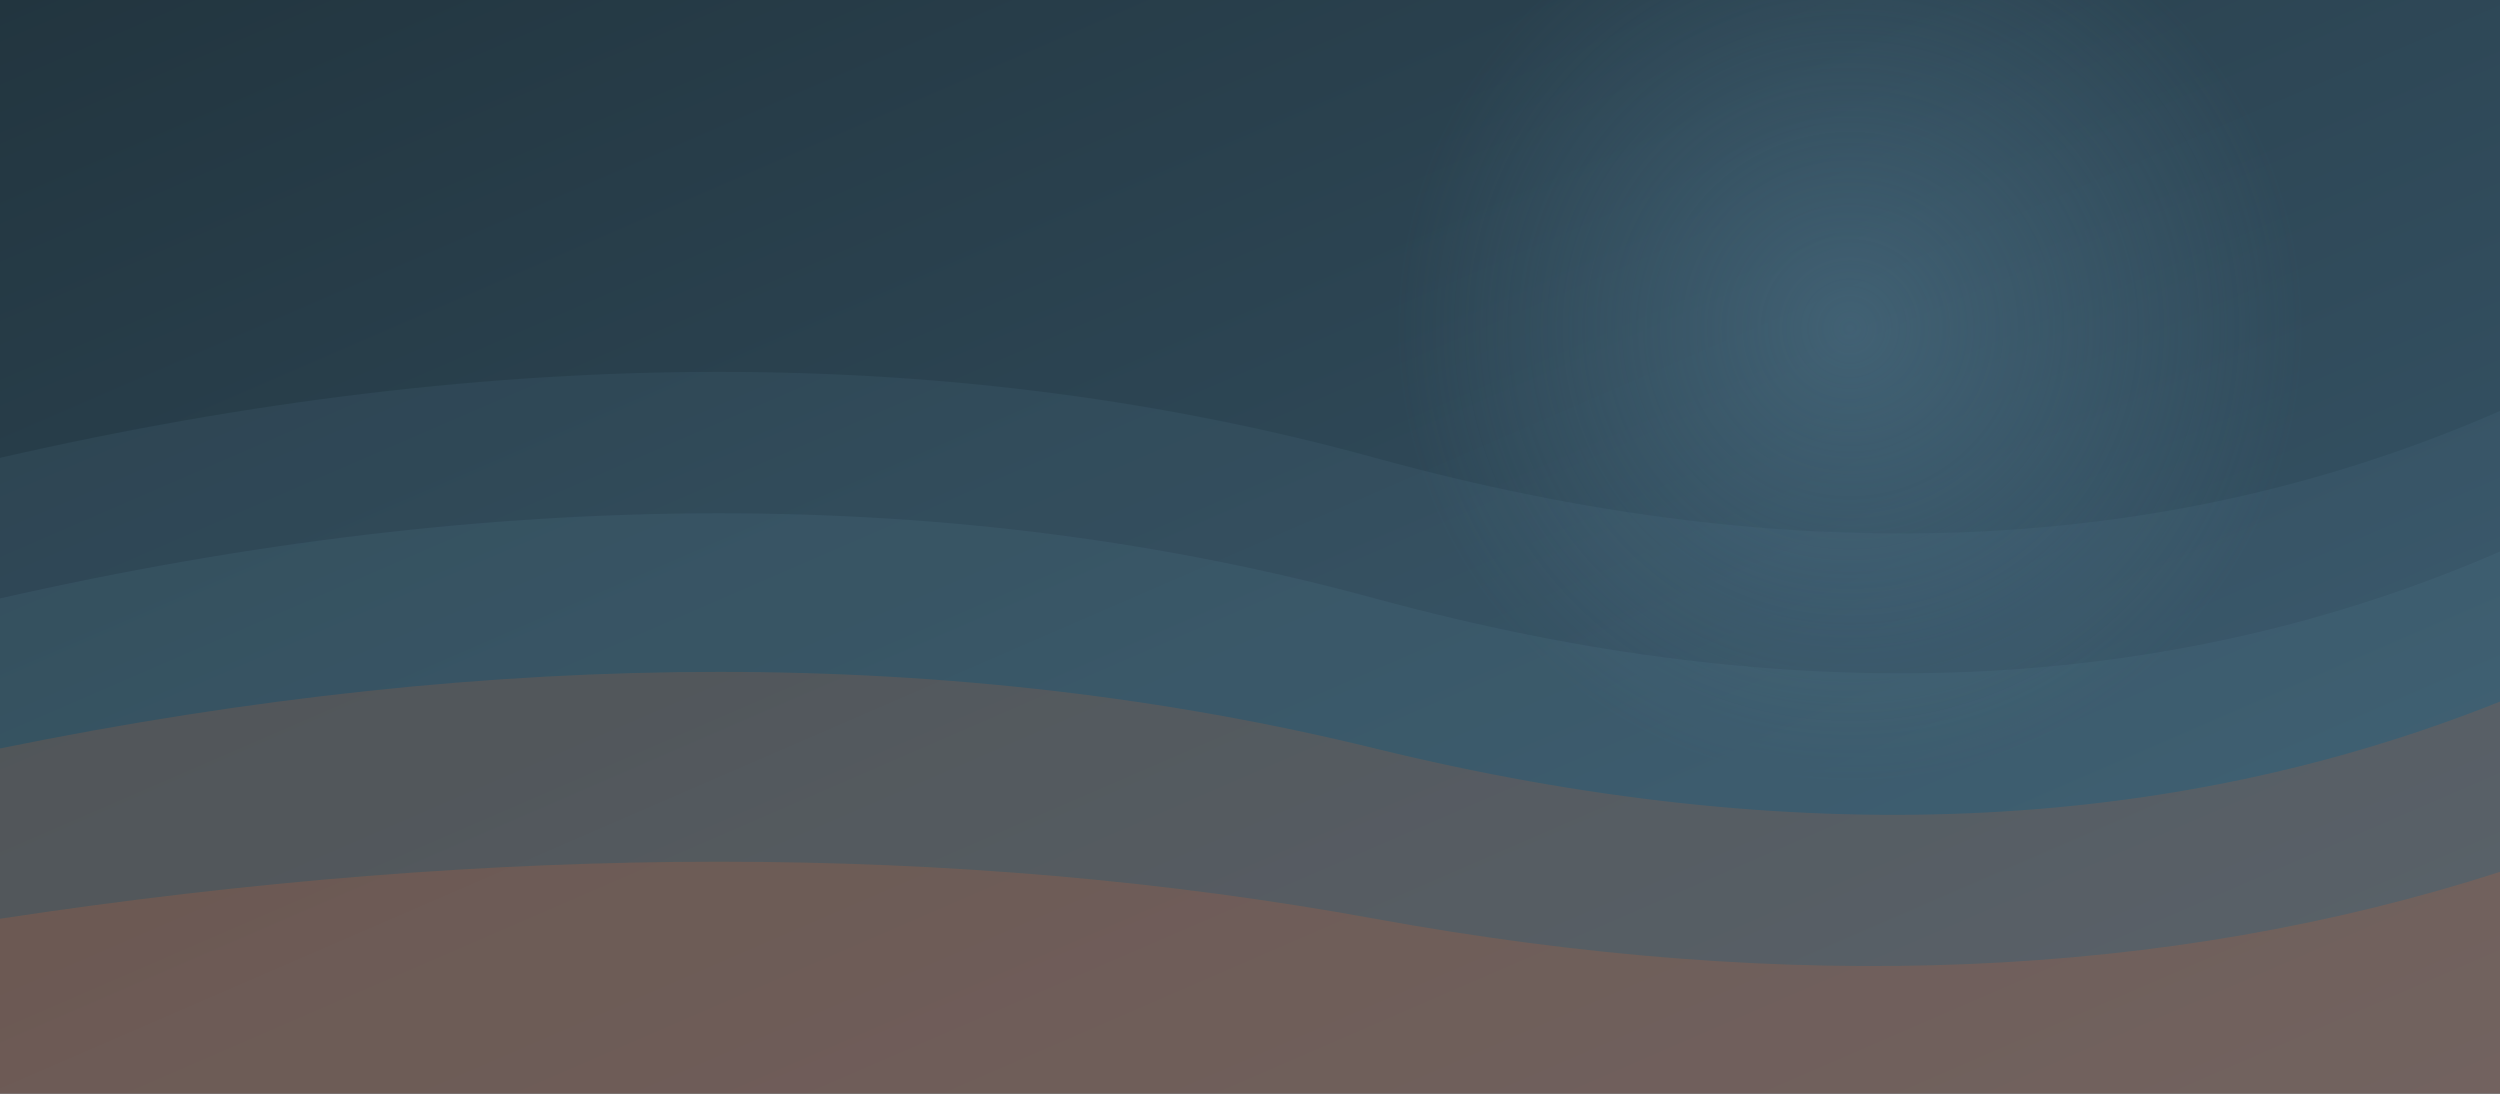
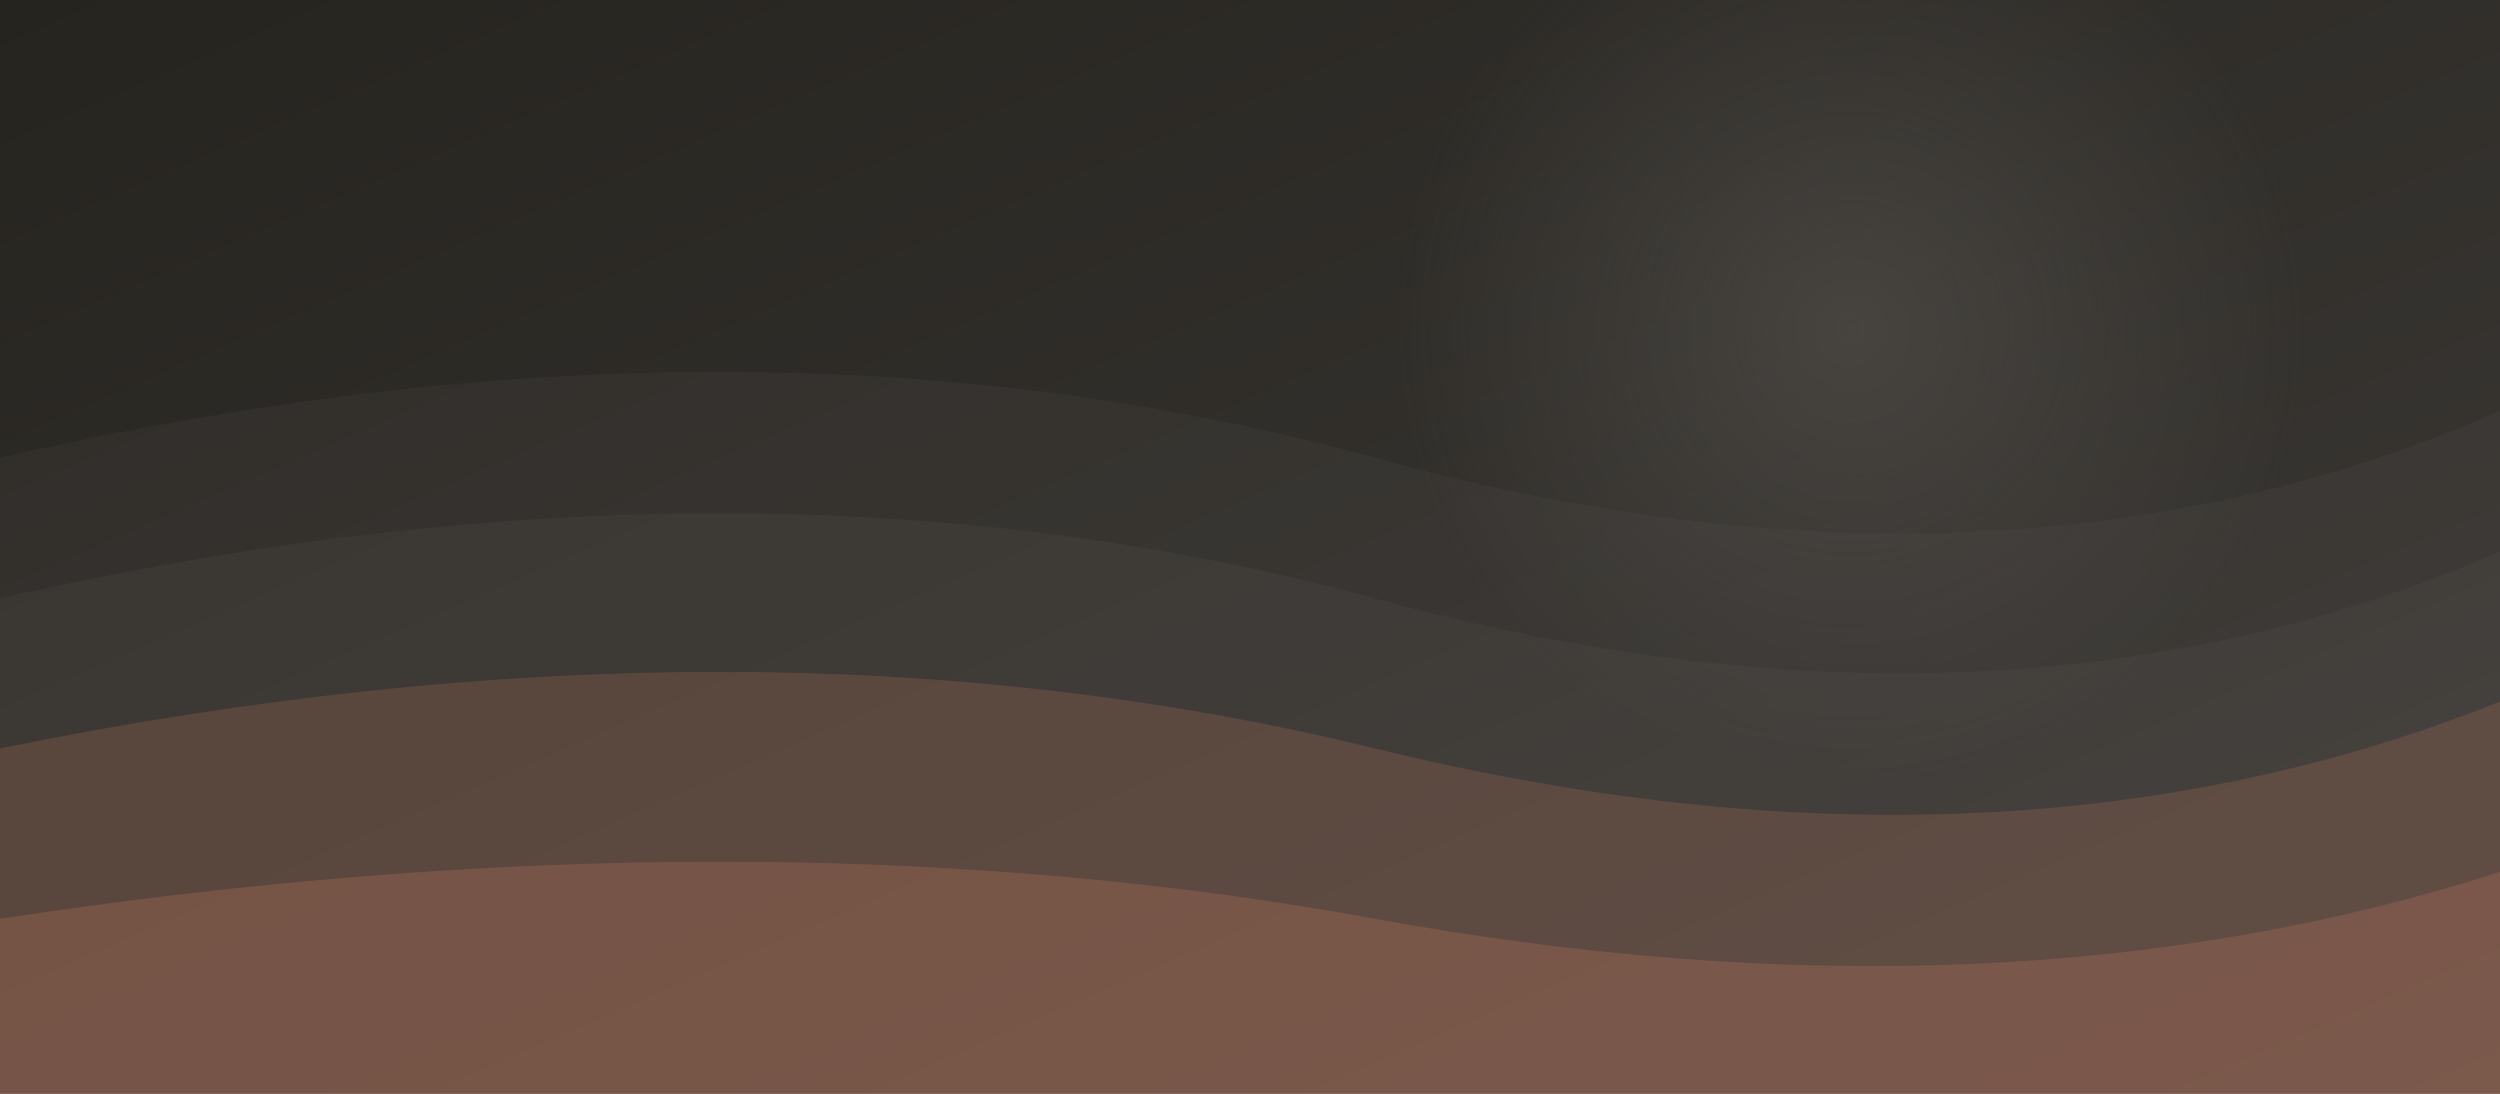
<svg xmlns="http://www.w3.org/2000/svg" viewBox="0 0 1600 700" width="1600" height="700">
  <defs>
    <linearGradient id="g1" x1="0" y1="0" x2="1" y2="1">
-       <stop offset="0" stop-color="#22353f" />
-       <stop offset="1" stop-color="#3a5a6e" />
+       <stop offset="0" stop-color="#26241f" />
+       <stop offset="1" stop-color="#3d3a37" />
    </linearGradient>
    <radialGradient id="g2">
-       <stop offset="0" stop-color="#547a90" stop-opacity="0.5" />
-       <stop offset="1" stop-color="#547a90" stop-opacity="0" />
+       <stop offset="0" stop-color="#5c5854" stop-opacity="0.5" />
+       <stop offset="1" stop-color="#5c5854" stop-opacity="0" />
    </radialGradient>
  </defs>
  <rect width="1600" height="700" fill="url(#g1)" />
  <circle cx="1184" cy="210" r="292" fill="url(#g2)" />
-   <path d="M0 293 Q 480 183 880 293 T 1600 263 V 700 H0 Z" fill="#547a90" opacity="0.14" />
-   <path d="M0 383 Q 480 274 880 383 T 1600 353 V 700 H0 Z" fill="#547a90" opacity="0.17" />
-   <path d="M0 479 Q 480 381 880 479 T 1600 449 V 700 H0 Z" fill="#b5623c" opacity="0.21" />
-   <path d="M0 588 Q 480 515 880 588 T 1600 558 V 700 H0 Z" fill="#b5623c" opacity="0.26" />
+   <path d="M0 293 Q 480 183 880 293 T 1600 263 V 700 H0 Z" fill="#5c5854" opacity="0.14" />
+   <path d="M0 383 Q 480 274 880 383 T 1600 353 V 700 H0 Z" fill="#5c5854" opacity="0.17" />
+   <path d="M0 479 Q 480 381 880 479 T 1600 449 V 700 H0 Z" fill="#c4785c" opacity="0.21" />
+   <path d="M0 588 Q 480 515 880 588 T 1600 558 V 700 H0 Z" fill="#c4785c" opacity="0.26" />
</svg>
